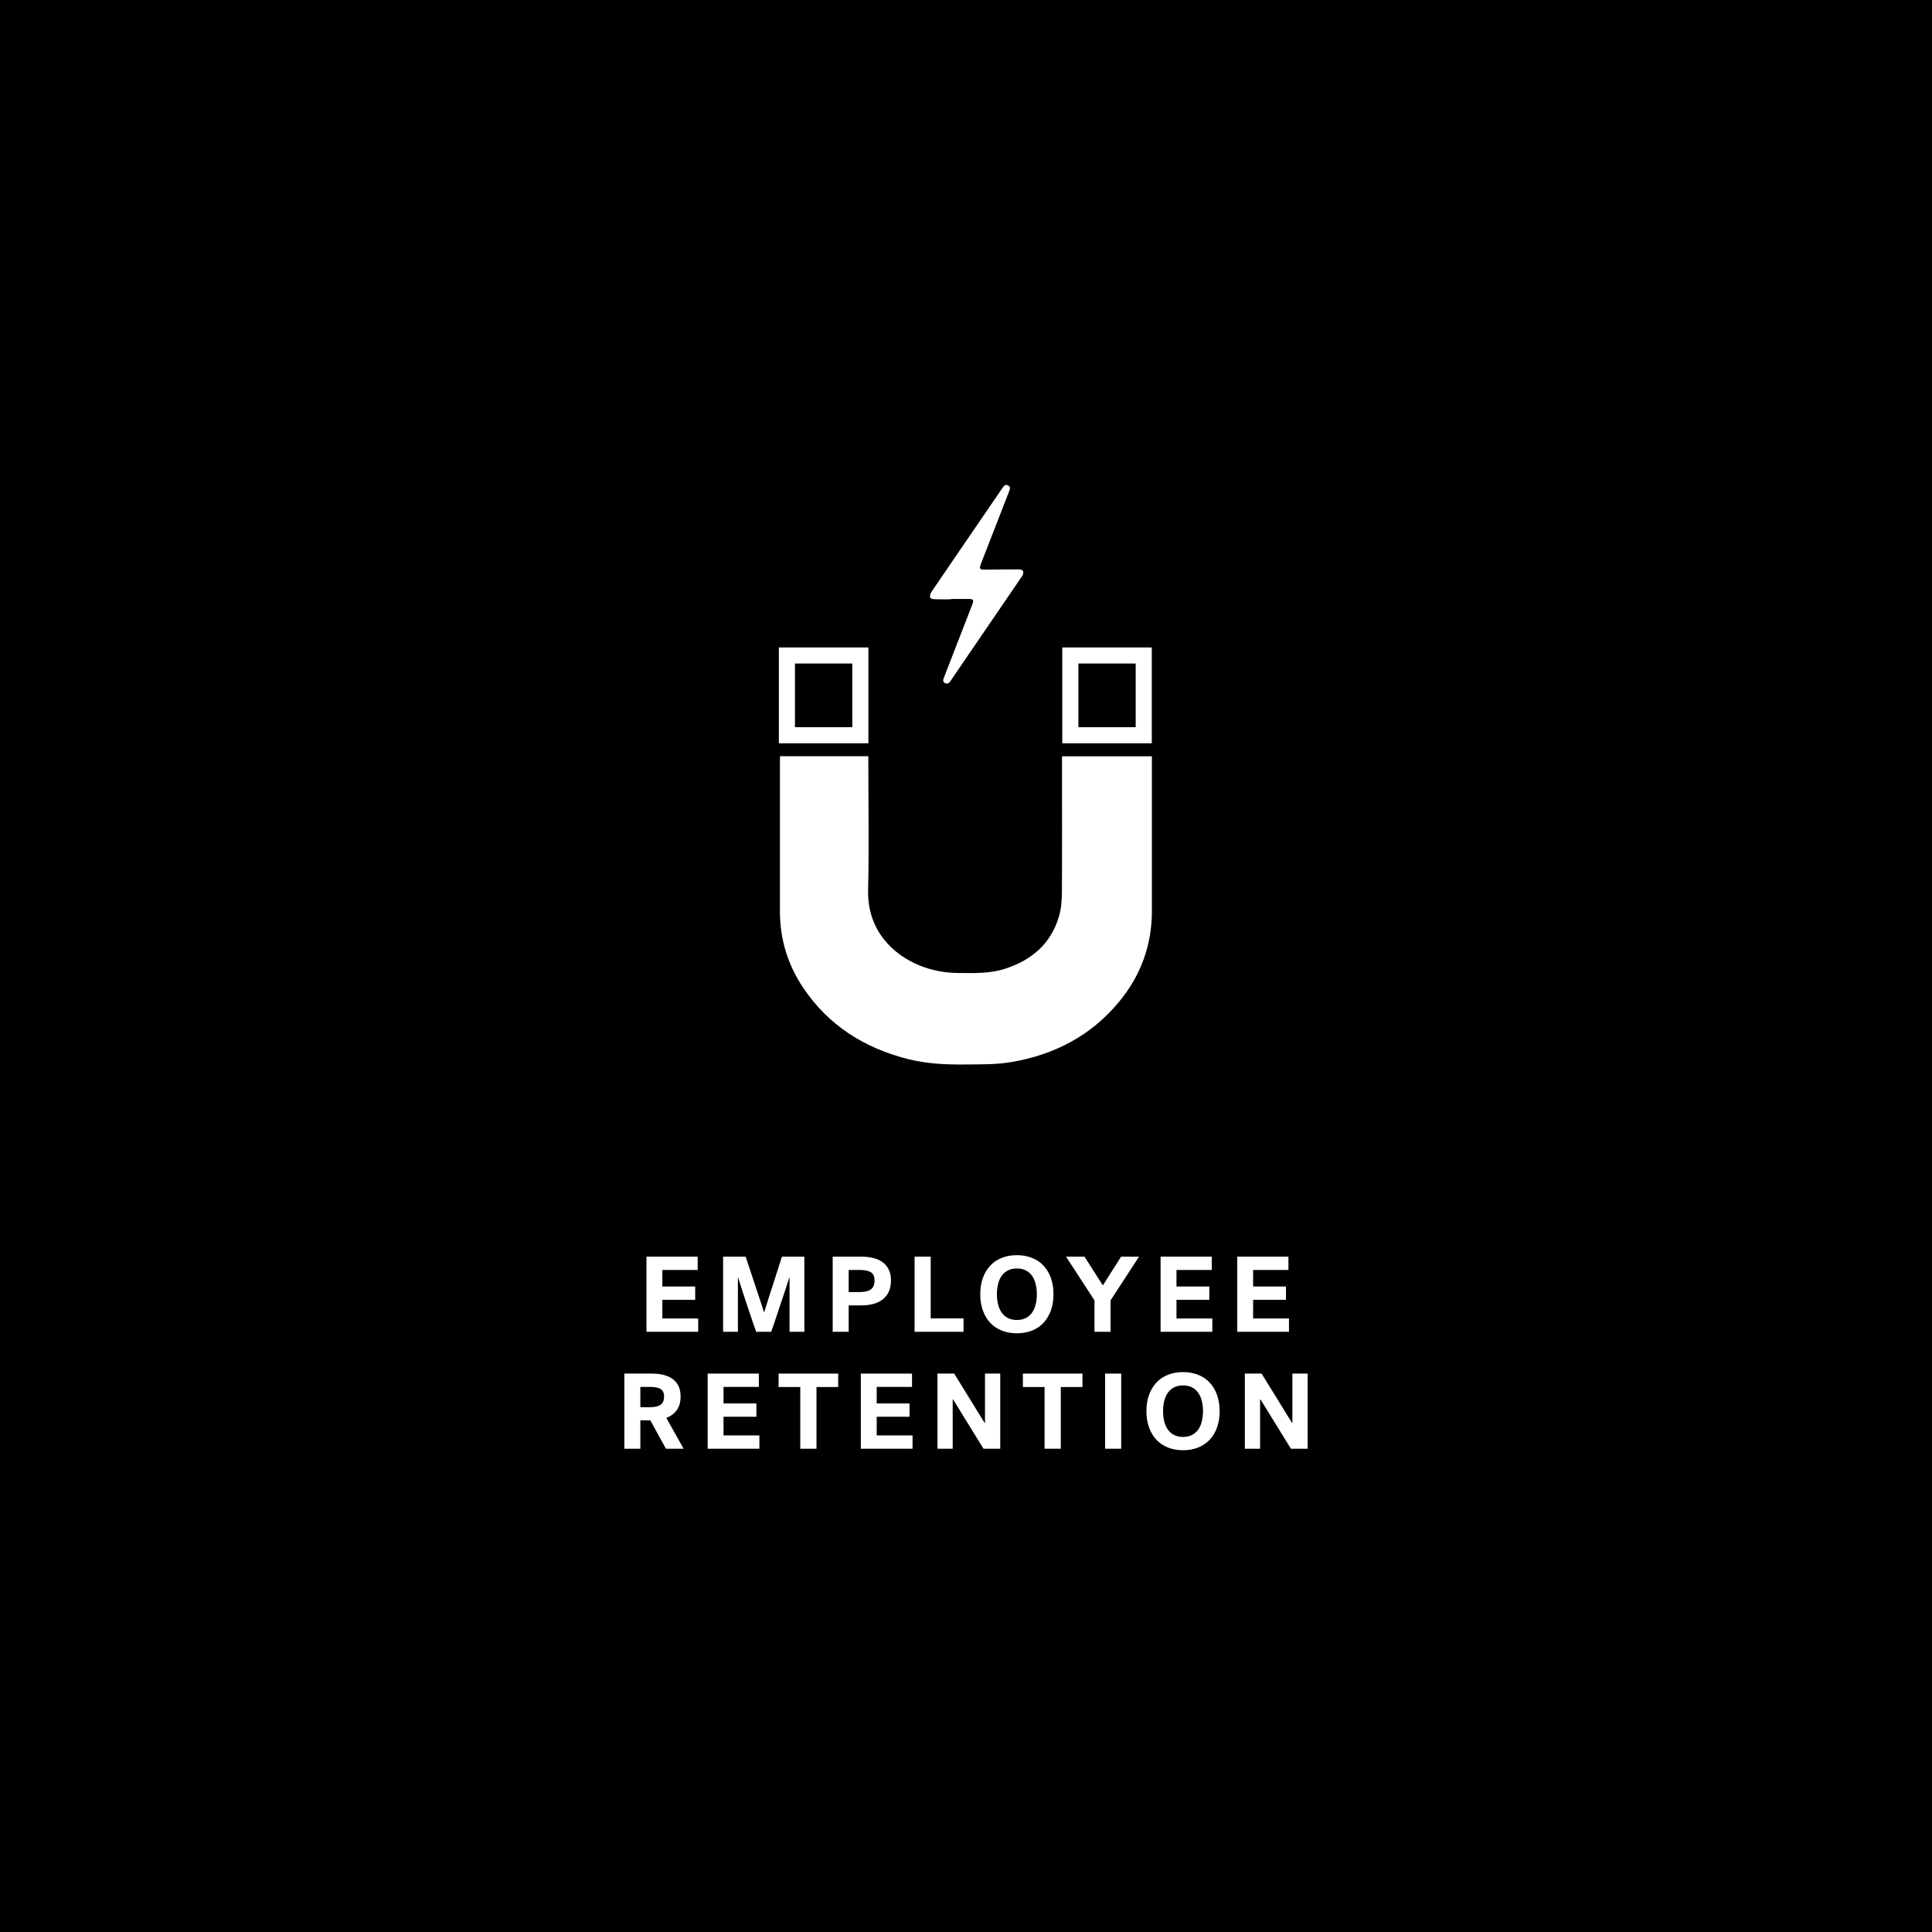
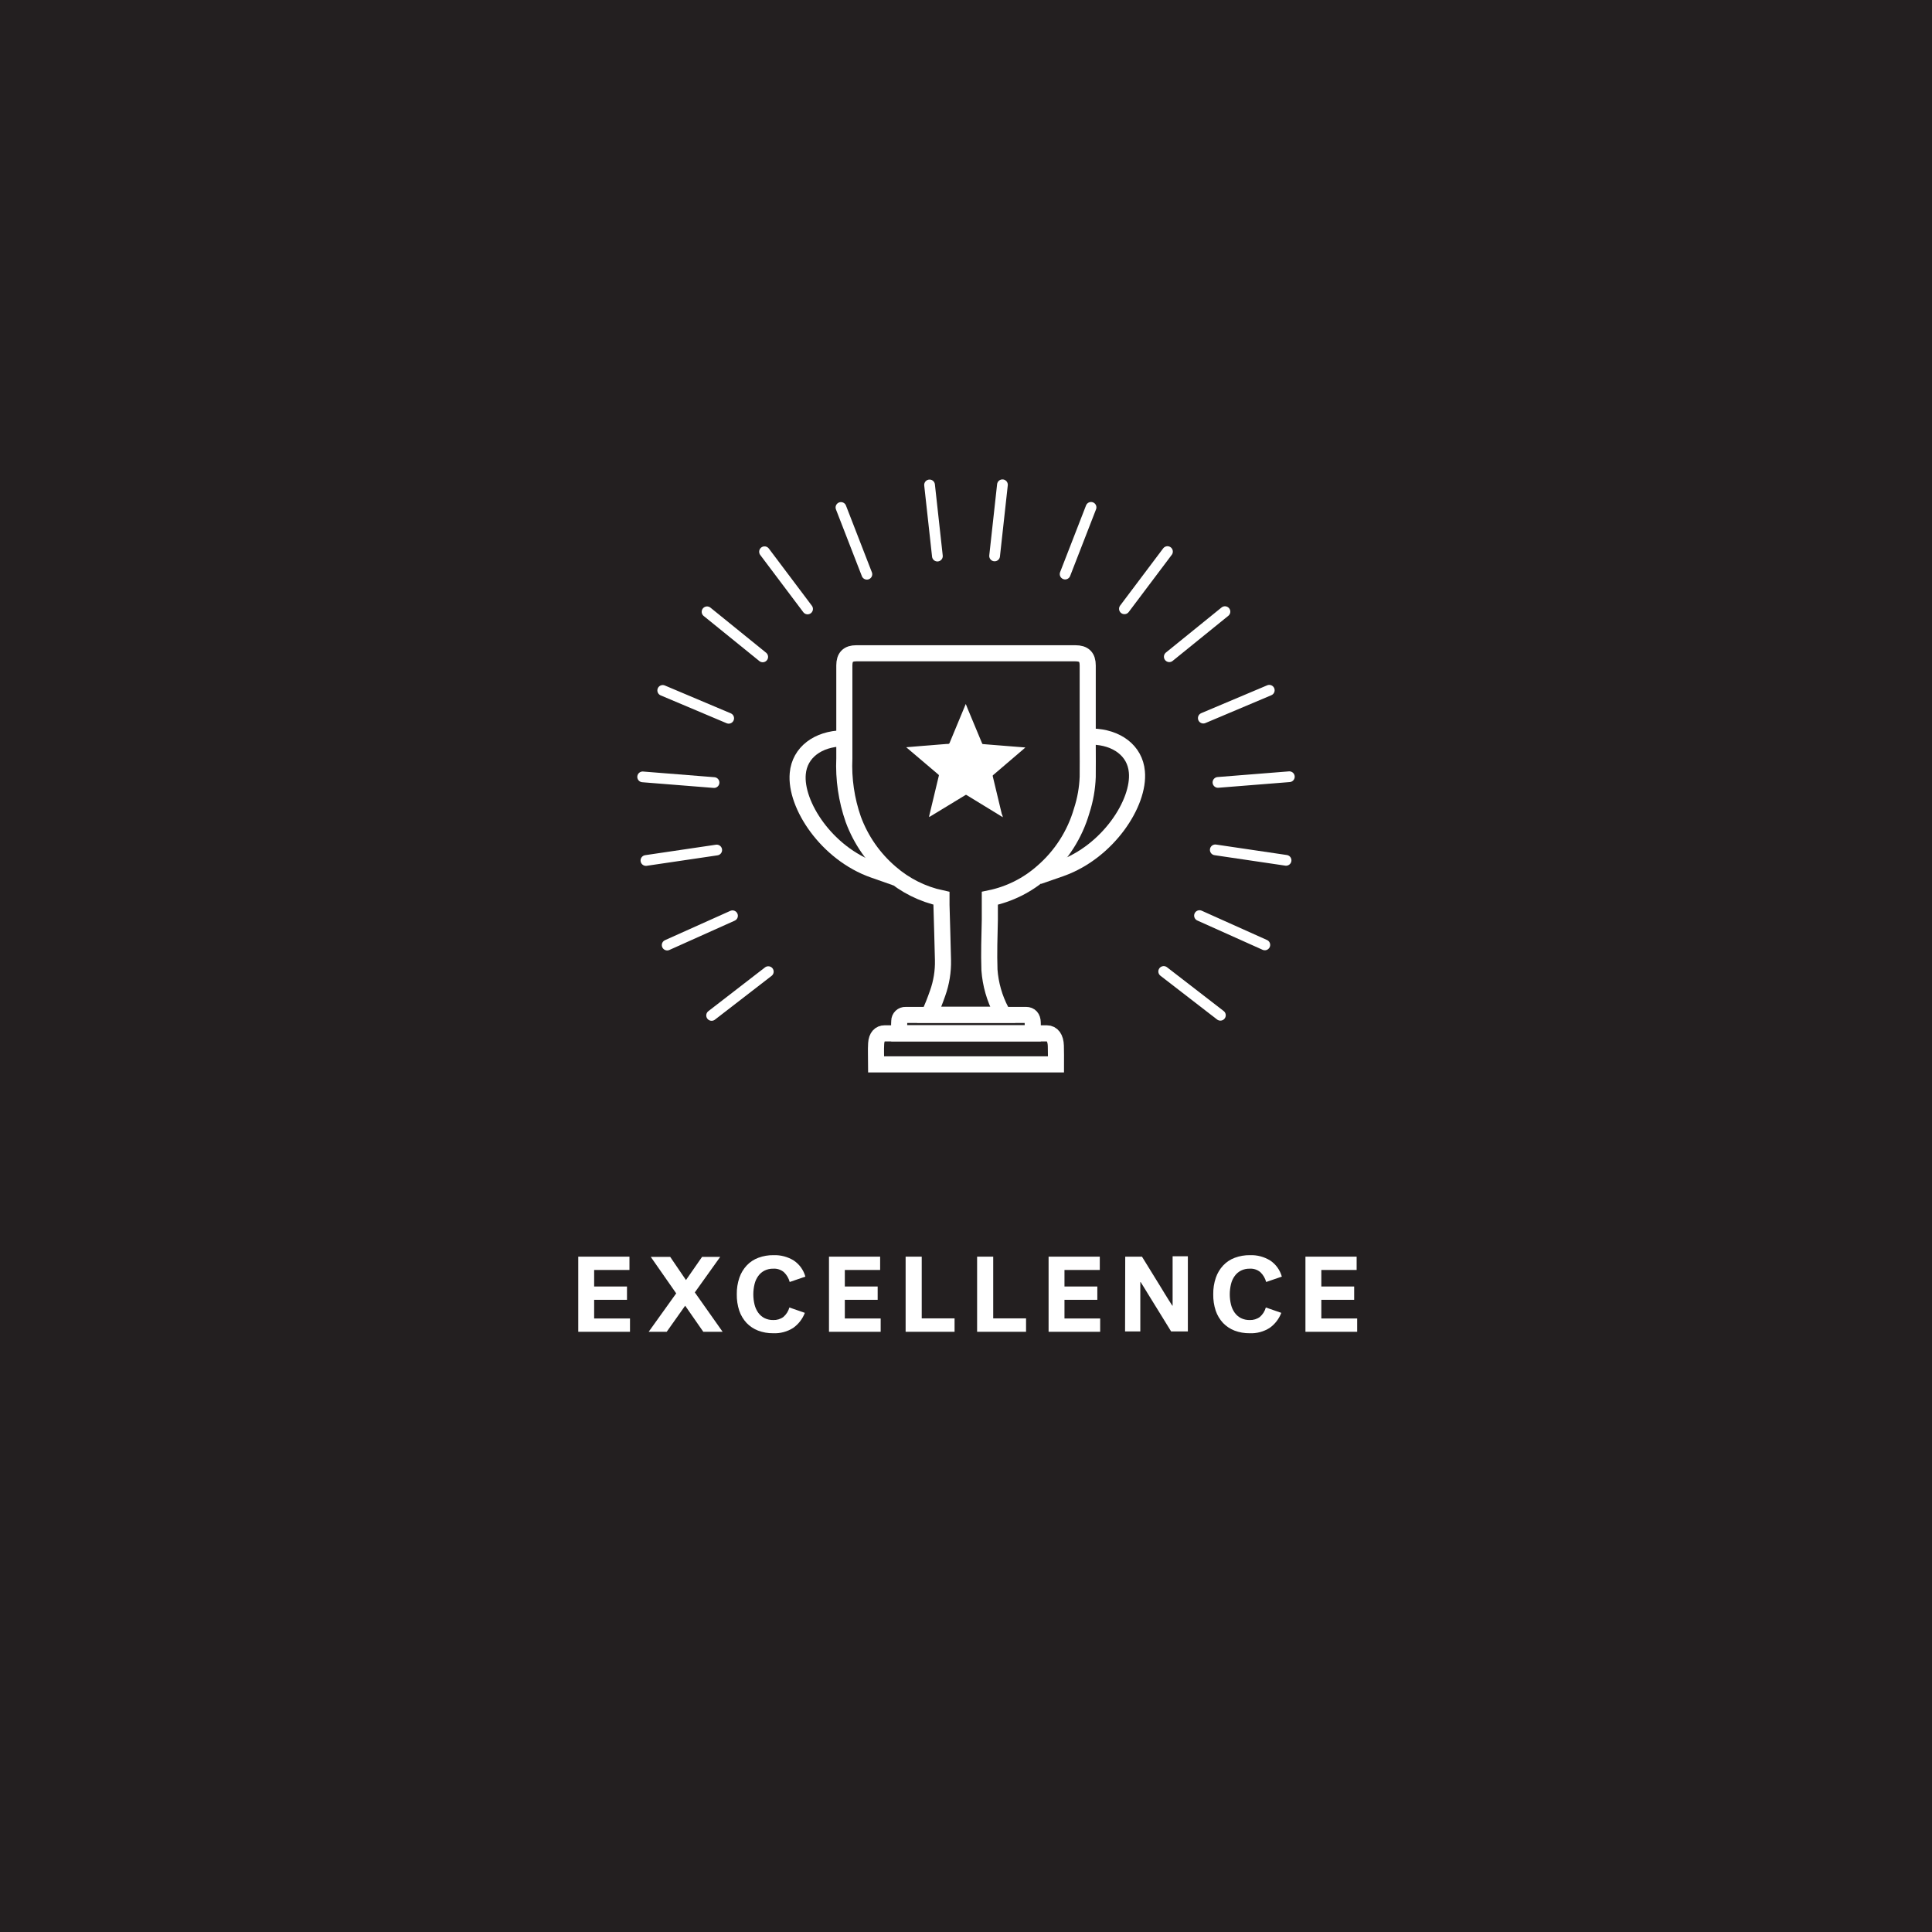
- <svg xmlns="http://www.w3.org/2000/svg" version="1.1" x="0px" y="0px" viewBox="0 0 360 360" enable-background="new 0 0 360 360" xml:space="preserve">
+ <svg xmlns="http://www.w3.org/2000/svg" viewBox="0 0 360 360">
+   <defs>
+     <style>.cls-1{fill:#231f20;}.cls-2{fill:#fff;}.cls-3,.cls-4{fill:none;stroke:#fff;stroke-miterlimit:10;}.cls-3{stroke-width:3px;}.cls-4{stroke-linecap:round;stroke-width:2px;}</style>
+   </defs>
  <g id="BACKGROUND">
-     <rect x="0" y="0" width="360" height="360" />
+     <rect class="cls-1" width="360" height="360" />
  </g>
-   <g id="REF" display="none">
-     <rect x="-360" y="90.27" display="inline" fill="none" stroke="#000000" stroke-width="0.25" stroke-miterlimit="10" width="360" height="108" />
-     <rect y="90.27" display="inline" fill="none" stroke="#FFFFFF" stroke-width="0.25" stroke-miterlimit="10" width="360" height="108" />
-     <line display="inline" fill="none" stroke="#FFFFFF" stroke-width="0.25" stroke-linecap="round" stroke-miterlimit="10" x1="180" y1="0" x2="180" y2="359.87" />
-   </g>
-   <g id="LINE_ONE">
-     <g>
-       <path fill="#FFFFFF" d="M120.46,248.16v-14H130v2.48h-6.58v3.08h6.12v2.48h-6.12v3.48h6.68v2.48H120.46z" />
-       <path fill="#FFFFFF" d="M140.9,248.16c-0.2-0.55-0.45-1.26-0.75-2.15c-0.3-0.89-0.61-1.81-0.93-2.77    c-0.32-0.96-0.63-1.9-0.93-2.82s-0.54-1.69-0.73-2.32h-0.06v10.06h-2.76v-14h4.2c0.57,1.71,1.09,3.27,1.56,4.7    c0.28,0.85,0.51,1.54,0.69,2.07c0.18,0.53,0.35,1.03,0.5,1.51c0.15,0.48,0.29,0.91,0.42,1.3c0.13,0.39,0.22,0.67,0.27,0.84    c0.05-0.17,0.14-0.45,0.26-0.84c0.12-0.39,0.26-0.84,0.43-1.37c0.17-0.53,0.35-1.09,0.54-1.7c0.19-0.61,0.39-1.21,0.59-1.81    c0.45-1.43,0.95-2.99,1.5-4.7h4.18v14h-2.76V238.1h-0.06c-0.13,0.41-0.29,0.91-0.48,1.49s-0.39,1.2-0.61,1.85    c-0.22,0.65-0.44,1.32-0.67,1.99c-0.23,0.67-0.44,1.31-0.64,1.92c-0.2,0.61-0.38,1.16-0.55,1.65c-0.17,0.49-0.3,0.88-0.41,1.16    H140.9z" />
-       <path fill="#FFFFFF" d="M158.14,243.24v4.92h-2.98v-14h5.32c0.84,0,1.6,0.09,2.28,0.26c0.68,0.17,1.26,0.44,1.74,0.8    c0.48,0.36,0.85,0.82,1.12,1.38c0.27,0.56,0.4,1.23,0.4,2.02c0,0.8-0.14,1.49-0.41,2.07s-0.65,1.06-1.14,1.44    c-0.49,0.38-1.07,0.66-1.75,0.84c-0.68,0.18-1.43,0.27-2.24,0.27H158.14z M162.96,238.62c0-0.76-0.23-1.28-0.69-1.56    c-0.46-0.28-1.16-0.42-2.09-0.42h-2.04v4.12h2.04c0.93,0,1.63-0.17,2.09-0.5C162.73,239.93,162.96,239.38,162.96,238.62z" />
-       <path fill="#FFFFFF" d="M170.42,234.16h3v11.5h6.12v2.5h-9.12V234.16z" />
-       <path fill="#FFFFFF" d="M182.66,241.16c0-1.13,0.16-2.15,0.49-3.05c0.33-0.9,0.79-1.66,1.38-2.29c0.59-0.63,1.31-1.11,2.15-1.44    c0.84-0.33,1.77-0.5,2.8-0.5c1.03,0,1.96,0.17,2.8,0.5c0.84,0.33,1.56,0.81,2.15,1.44c0.59,0.63,1.05,1.39,1.38,2.29    c0.33,0.9,0.49,1.92,0.49,3.05c0,1.13-0.16,2.15-0.49,3.05c-0.33,0.9-0.79,1.66-1.38,2.29c-0.59,0.63-1.31,1.11-2.15,1.44    c-0.84,0.33-1.77,0.5-2.8,0.5c-1.03,0-1.96-0.17-2.8-0.5s-1.56-0.81-2.15-1.44c-0.59-0.63-1.05-1.39-1.38-2.29    C182.82,243.31,182.66,242.29,182.66,241.16z M185.76,241.16c0,0.71,0.08,1.36,0.23,1.95c0.15,0.59,0.38,1.1,0.69,1.52    s0.69,0.75,1.16,0.98s1.01,0.35,1.64,0.35s1.17-0.12,1.64-0.35c0.47-0.23,0.85-0.56,1.16-0.98c0.31-0.42,0.54-0.93,0.69-1.52    c0.15-0.59,0.23-1.24,0.23-1.95s-0.08-1.36-0.23-1.95c-0.15-0.59-0.38-1.1-0.69-1.52c-0.31-0.42-0.69-0.75-1.16-0.98    c-0.47-0.23-1.01-0.35-1.64-0.35s-1.17,0.12-1.64,0.35s-0.85,0.56-1.16,0.98s-0.54,0.93-0.69,1.52    C185.84,239.8,185.76,240.45,185.76,241.16z" />
-       <path fill="#FFFFFF" d="M203.94,242.3l-5.3-8.14h3.44l3.42,5.36l3.4-5.36h3.34l-5.3,8.14v5.86h-3V242.3z" />
-       <path fill="#FFFFFF" d="M216.26,248.16v-14h9.54v2.48h-6.58v3.08h6.12v2.48h-6.12v3.48h6.68v2.48H216.26z" />
-       <path fill="#FFFFFF" d="M230.54,248.16v-14h9.54v2.48h-6.58v3.08h6.12v2.48h-6.12v3.48h6.68v2.48H230.54z" />
-     </g>
-   </g>
-   <g id="LINE_TWO">
-     <g>
-       <path fill="#FFFFFF" d="M126.82,260.21c0,1.04-0.24,1.89-0.71,2.54c-0.47,0.65-1.12,1.14-1.95,1.46l3.22,5.74h-3.3l-2.9-5.3h-1.86    v5.3h-2.98v-14h5.12c0.81,0,1.55,0.08,2.21,0.25s1.22,0.42,1.69,0.77c0.47,0.35,0.83,0.79,1.08,1.32    C126.69,258.82,126.82,259.46,126.82,260.21z M123.74,260.23c0-0.68-0.22-1.15-0.65-1.41s-1.09-0.39-1.97-0.39h-1.8v3.78h1.8    c0.88,0,1.54-0.15,1.97-0.45C123.52,261.46,123.74,260.95,123.74,260.23z" />
-       <path fill="#FFFFFF" d="M131.86,269.95v-14h9.54v2.48h-6.58v3.08h6.12v2.48h-6.12v3.48h6.68v2.48H131.86z" />
-       <path fill="#FFFFFF" d="M145.08,255.95h11.1v2.5h-4.04v11.5h-3.02v-11.5h-4.04V255.95z" />
-       <path fill="#FFFFFF" d="M160.4,269.95v-14h9.54v2.48h-6.58v3.08h6.12v2.48h-6.12v3.48h6.68v2.48H160.4z" />
-       <path fill="#FFFFFF" d="M174.68,255.95h3.12c0.81,1.32,1.59,2.57,2.32,3.76c0.44,0.71,0.8,1.29,1.08,1.75    c0.28,0.46,0.56,0.92,0.84,1.37c0.28,0.45,0.55,0.88,0.8,1.29c0.25,0.41,0.47,0.75,0.64,1.03h0.06v-9.2h2.84v14h-3.12    c-0.8-1.29-1.56-2.53-2.28-3.7c-0.43-0.69-0.78-1.27-1.07-1.73s-0.57-0.92-0.85-1.38c-0.28-0.46-0.55-0.9-0.81-1.32    c-0.26-0.42-0.48-0.78-0.67-1.07h-0.06v9.2h-2.84V255.95z" />
-       <path fill="#FFFFFF" d="M190.6,255.95h11.1v2.5h-4.04v11.5h-3.02v-11.5h-4.04V255.95z" />
-       <path fill="#FFFFFF" d="M205.92,255.95h3v14h-3V255.95z" />
-       <path fill="#FFFFFF" d="M213.62,262.95c0-1.13,0.16-2.15,0.49-3.05c0.33-0.9,0.79-1.66,1.38-2.29c0.59-0.63,1.31-1.11,2.15-1.44    c0.84-0.33,1.77-0.5,2.8-0.5c1.03,0,1.96,0.17,2.8,0.5c0.84,0.33,1.56,0.81,2.15,1.44c0.59,0.63,1.05,1.39,1.38,2.29    c0.33,0.9,0.49,1.92,0.49,3.05c0,1.13-0.16,2.15-0.49,3.05c-0.33,0.9-0.79,1.66-1.38,2.29c-0.59,0.63-1.31,1.11-2.15,1.44    c-0.84,0.33-1.77,0.5-2.8,0.5c-1.03,0-1.96-0.17-2.8-0.5s-1.56-0.81-2.15-1.44c-0.59-0.63-1.05-1.39-1.38-2.29    C213.78,265.1,213.62,264.08,213.62,262.95z M216.72,262.95c0,0.71,0.08,1.36,0.23,1.95c0.15,0.59,0.38,1.1,0.69,1.52    s0.69,0.75,1.16,0.98s1.01,0.35,1.64,0.35s1.17-0.12,1.64-0.35c0.47-0.23,0.85-0.56,1.16-0.98c0.31-0.42,0.54-0.93,0.69-1.52    c0.15-0.59,0.23-1.24,0.23-1.95s-0.08-1.36-0.23-1.95c-0.15-0.59-0.38-1.1-0.69-1.52c-0.31-0.42-0.69-0.75-1.16-0.98    c-0.47-0.23-1.01-0.35-1.64-0.35s-1.17,0.12-1.64,0.35s-0.85,0.56-1.16,0.98s-0.54,0.93-0.69,1.52    C216.8,261.59,216.72,262.24,216.72,262.95z" />
-       <path fill="#FFFFFF" d="M231.96,255.95h3.12c0.81,1.32,1.59,2.57,2.32,3.76c0.44,0.71,0.8,1.29,1.08,1.75s0.56,0.92,0.84,1.37    s0.55,0.88,0.8,1.29c0.25,0.41,0.47,0.75,0.64,1.03h0.06v-9.2h2.84v14h-3.12c-0.8-1.29-1.56-2.53-2.28-3.7    c-0.43-0.69-0.78-1.27-1.07-1.73s-0.57-0.92-0.85-1.38c-0.28-0.46-0.55-0.9-0.81-1.32s-0.48-0.78-0.67-1.07h-0.06v9.2h-2.84    V255.95z" />
-     </g>
+   <g id="LINE_ONE" data-name="LINE ONE">
+     <path class="cls-2" d="M107.75,248.16v-14h9.54v2.48h-6.58v3.08h6.12v2.48h-6.12v3.48h6.68v2.48Z" />
+     <path class="cls-2" d="M129.47,240.82l5.18,7.34h-3.6l-3.38-4.86-3.44,4.86h-3.36L126,241l-4.74-6.8h3.62l2.94,4.32,3-4.32h3.38Z" />
+     <path class="cls-2" d="M137.29,241.16a9.12,9.12,0,0,1,.48-3.07,6.39,6.39,0,0,1,1.37-2.29,5.64,5.64,0,0,1,2.16-1.43,7.82,7.82,0,0,1,2.85-.49,6.75,6.75,0,0,1,3.76,1,5.32,5.32,0,0,1,2.16,3l-2.92,1a3.92,3.92,0,0,0-1.08-1.83,2.82,2.82,0,0,0-2-.65,3.51,3.51,0,0,0-1.62.36,3.26,3.26,0,0,0-1.16,1,4.28,4.28,0,0,0-.69,1.51,8.09,8.09,0,0,0,0,3.83,4.45,4.45,0,0,0,.69,1.51,3.29,3.29,0,0,0,1.16,1,3.54,3.54,0,0,0,1.64.36,3,3,0,0,0,1.89-.58,3.57,3.57,0,0,0,1.11-1.76l2.88,1a6.07,6.07,0,0,1-2.16,2.8,6.42,6.42,0,0,1-3.76,1,7.7,7.7,0,0,1-2.79-.49,5.94,5.94,0,0,1-2.14-1.42,6.39,6.39,0,0,1-1.37-2.29A9.26,9.26,0,0,1,137.29,241.16Z" />
+     <path class="cls-2" d="M154.47,248.16v-14H164v2.48h-6.58v3.08h6.12v2.48h-6.12v3.48h6.68v2.48Z" />
+     <path class="cls-2" d="M168.75,234.16h3v11.5h6.12v2.5h-9.12Z" />
+     <path class="cls-2" d="M182.07,234.16h3v11.5h6.12v2.5h-9.12Z" />
+     <path class="cls-2" d="M195.39,248.16v-14h9.54v2.48h-6.58v3.08h6.12v2.48h-6.12v3.48H205v2.48Z" />
+     <path class="cls-2" d="M209.67,234.16h3.12l2.32,3.76c.44.7.8,1.29,1.08,1.75L217,241l.8,1.29.64,1h.06v-9.2h2.84v14h-3.12l-2.28-3.7-1.07-1.73c-.29-.46-.57-.92-.85-1.38l-.81-1.32c-.26-.42-.48-.78-.67-1.07h-.06v9.2h-2.84Z" />
+     <path class="cls-2" d="M226.07,241.16a9.12,9.12,0,0,1,.48-3.07,6.39,6.39,0,0,1,1.37-2.29,5.64,5.64,0,0,1,2.16-1.43,7.82,7.82,0,0,1,2.85-.49,6.75,6.75,0,0,1,3.76,1,5.32,5.32,0,0,1,2.16,3l-2.92,1a3.92,3.92,0,0,0-1.08-1.83,2.82,2.82,0,0,0-2-.65,3.51,3.51,0,0,0-1.62.36,3.26,3.26,0,0,0-1.16,1,4.28,4.28,0,0,0-.69,1.51,8.09,8.09,0,0,0,0,3.83,4.45,4.45,0,0,0,.69,1.51,3.29,3.29,0,0,0,1.16,1,3.54,3.54,0,0,0,1.64.36,3,3,0,0,0,1.89-.58,3.57,3.57,0,0,0,1.11-1.76l2.88,1a6.07,6.07,0,0,1-2.16,2.8,6.42,6.42,0,0,1-3.76,1,7.7,7.7,0,0,1-2.79-.49,5.94,5.94,0,0,1-2.14-1.42,6.39,6.39,0,0,1-1.37-2.29A9.26,9.26,0,0,1,226.07,241.16Z" />
+     <path class="cls-2" d="M243.25,248.16v-14h9.54v2.48h-6.58v3.08h6.12v2.48h-6.12v3.48h6.68v2.48Z" />
  </g>
  <g id="ICON">
-     <g>
-       <path fill="#FFFFFF" d="M145.35,140.91c5.51,0,10.94,0,16.45,0c0,0.34,0,0.65,0,0.95c0,7.99,0.15,15.99-0.04,23.98    c-0.18,7.62,4.76,12.08,9.51,14.03c2.32,0.95,4.74,1.41,7.24,1.43c2.94,0.03,5.89,0.14,8.75-0.78c4.94-1.59,8.54-4.63,10.05-9.71    c0.43-1.44,0.55-3.01,0.56-4.52c0.05-8.21,0.02-16.43,0.02-24.64c0-0.22,0-0.44,0-0.72c5.59,0,11.13,0,16.75,0    c0,0.29,0,0.58,0,0.86c0,9.32,0,18.64,0,27.96c0,6.43-2.11,12.12-6.21,17.03c-5.2,6.24-11.96,9.73-19.9,11.11    c-2.88,0.5-5.77,0.43-8.67,0.46c-3.57,0.04-7.12-0.12-10.61-0.99c-8.16-2.06-14.88-6.27-19.61-13.34    c-2.86-4.28-4.31-9.02-4.31-14.2c0.01-9.3,0-18.6,0-27.9C145.35,141.6,145.35,141.28,145.35,140.91z" />
-       <path fill="none" stroke="#FFFFFF" stroke-width="3" stroke-miterlimit="10" d="M199.44,122.14c4.59,0,9.11,0,13.68,0    c0,4.95,0,9.88,0,14.86c-4.55,0-9.09,0-13.68,0C199.44,132.08,199.44,127.14,199.44,122.14z" />
-       <path fill="none" stroke="#FFFFFF" stroke-width="3" stroke-miterlimit="10" d="M146.63,122.14c4.59,0,9.11,0,13.68,0    c0,4.95,0,9.88,0,14.86c-4.55,0-9.09,0-13.68,0C146.63,132.08,146.63,127.14,146.63,122.14z" />
-       <path fill="#FFFFFF" d="M177.23,111.67c-1.02,0-2.03,0.02-3.05-0.01c-0.3-0.01-0.8-0.12-0.85-0.28c-0.08-0.3,0-0.74,0.19-1.02    c2.61-3.87,5.26-7.71,7.89-11.57c1.8-2.63,3.6-5.26,5.4-7.89c0.25-0.37,0.52-0.71,1.02-0.45c0.51,0.26,0.37,0.68,0.21,1.09    c-1.75,4.49-3.49,8.98-5.24,13.47c-0.38,0.98-0.28,1.14,0.75,1.13c2.1-0.01,4.2-0.05,6.31-0.04c0.27,0,0.69,0.13,0.77,0.31    c0.1,0.24,0.02,0.66-0.14,0.89c-4.46,6.55-8.93,13.08-13.4,19.62c-0.26,0.39-0.58,0.58-1,0.37c-0.46-0.24-0.36-0.64-0.2-1.04    c1.76-4.53,3.52-9.06,5.28-13.6c0.33-0.85,0.21-1.04-0.69-1.04c-1.08-0.01-2.17,0-3.25,0    C177.23,111.63,177.23,111.65,177.23,111.67z" />
-     </g>
+     <path class="cls-3" d="M202.68,139v-15c0-1.57-.7-2.27-2.29-2.27q-10.2,0-20.39,0H159.55c-1.53,0-2.22.71-2.22,2.26,0,5.77,0,11.54,0,17.3A30.38,30.38,0,0,0,159,152.69a24,24,0,0,0,6.92,9.93,21.3,21.3,0,0,0,9.51,4.76c0,.42,0,.83,0,1.25.09,3.42.21,6.84.28,10.27a17.15,17.15,0,0,1-1,6.18c-.47,1.35-1,2.68-1.56,4h13.72l-.31-.69a19.41,19.41,0,0,1-2.19-7.66c-.11-3.11,0-6.23.07-9.35,0-1.36,0-2.72,0-4a21.26,21.26,0,0,0,9.78-4.88,23.79,23.79,0,0,0,7.34-11.43,23.06,23.06,0,0,0,1.12-6.32C202.71,142.85,202.68,140.91,202.68,139Z" />
+     <path class="cls-3" d="M192.45,192.54H167.57c0-.79-.06-1.55,0-2.3a1.12,1.12,0,0,1,1.17-1.12h22.46c.76,0,1.21.5,1.23,1.37C192.46,191.15,192.45,191.82,192.45,192.54Z" />
+     <path class="cls-3" d="M196.76,198.33h-33.5c0-1.33-.08-2.62,0-3.89s.7-1.89,1.57-1.89q15.12,0,30.24,0c1,0,1.63.85,1.67,2.32C196.78,196,196.76,197.12,196.76,198.33Z" />
+     <path class="cls-2" d="M186.86,152.28l-.37-.23-6.36-3.89a.21.21,0,0,0-.26,0l-6.58,4-.15.08c0-.08,0-.14,0-.19l1.8-7.51a.16.16,0,0,0-.06-.19l-5.89-5s-.07-.07-.13-.11l.84-.07,1.89-.16,1.54-.12,1.83-.15,1.5-.12a1.28,1.28,0,0,1,.19,0c.18,0,.25-.07.31-.23l2.94-7.08a.81.81,0,0,0,.06-.13l.4,1,2.65,6.36a.14.14,0,0,0,.15.11l1.86.15,1.51.12,1.86.15,1.52.12,1.15.09-.23.21-5.79,4.95a.16.16,0,0,0-.06.18c.56,2.36,1.13,4.71,1.69,7.06C186.76,151.83,186.81,152,186.86,152.28Z" />
+     <path class="cls-3" d="M157,137.58c-4.58.1-8,2.61-8.35,6.57-.54,5.79,5.4,14.89,14.14,17.95l4.19,1.47" />
+     <path class="cls-3" d="M203.5,137.25c4.57.1,8,2.61,8.34,6.57.55,5.79-5.39,14.89-14.13,18l-4.2,1.46" />
+     <line class="cls-4" x1="185.33" y1="103.59" x2="186.79" y2="90.33" />
+     <line class="cls-4" x1="198.47" y1="106.97" x2="203.3" y2="94.54" />
+     <line class="cls-4" x1="209.52" y1="113.44" x2="217.54" y2="102.78" />
+     <line class="cls-4" x1="217.88" y1="122.37" x2="228.25" y2="113.97" />
+     <line class="cls-4" x1="224.22" y1="133.81" x2="236.51" y2="128.62" />
+     <line class="cls-4" x1="226.95" y1="145.79" x2="240.25" y2="144.73" />
+     <line class="cls-4" x1="226.45" y1="158.36" x2="239.64" y2="160.31" />
+     <line class="cls-4" x1="223.51" y1="170.61" x2="235.68" y2="176.07" />
+     <line class="cls-4" x1="216.84" y1="181.02" x2="227.4" y2="189.18" />
+     <line class="cls-4" x1="174.67" y1="103.62" x2="173.21" y2="90.36" />
+     <line class="cls-4" x1="161.53" y1="107" x2="156.7" y2="94.56" />
+     <line class="cls-4" x1="150.48" y1="113.47" x2="142.46" y2="102.81" />
+     <line class="cls-4" x1="142.12" y1="122.4" x2="131.75" y2="114" />
+     <line class="cls-4" x1="135.78" y1="133.84" x2="123.49" y2="128.65" />
+     <line class="cls-4" x1="133.05" y1="145.82" x2="119.75" y2="144.76" />
+     <line class="cls-4" x1="133.55" y1="158.39" x2="120.36" y2="160.34" />
+     <line class="cls-4" x1="136.49" y1="170.64" x2="124.32" y2="176.1" />
+     <line class="cls-4" x1="143.16" y1="181.05" x2="132.6" y2="189.21" />
  </g>
</svg>
